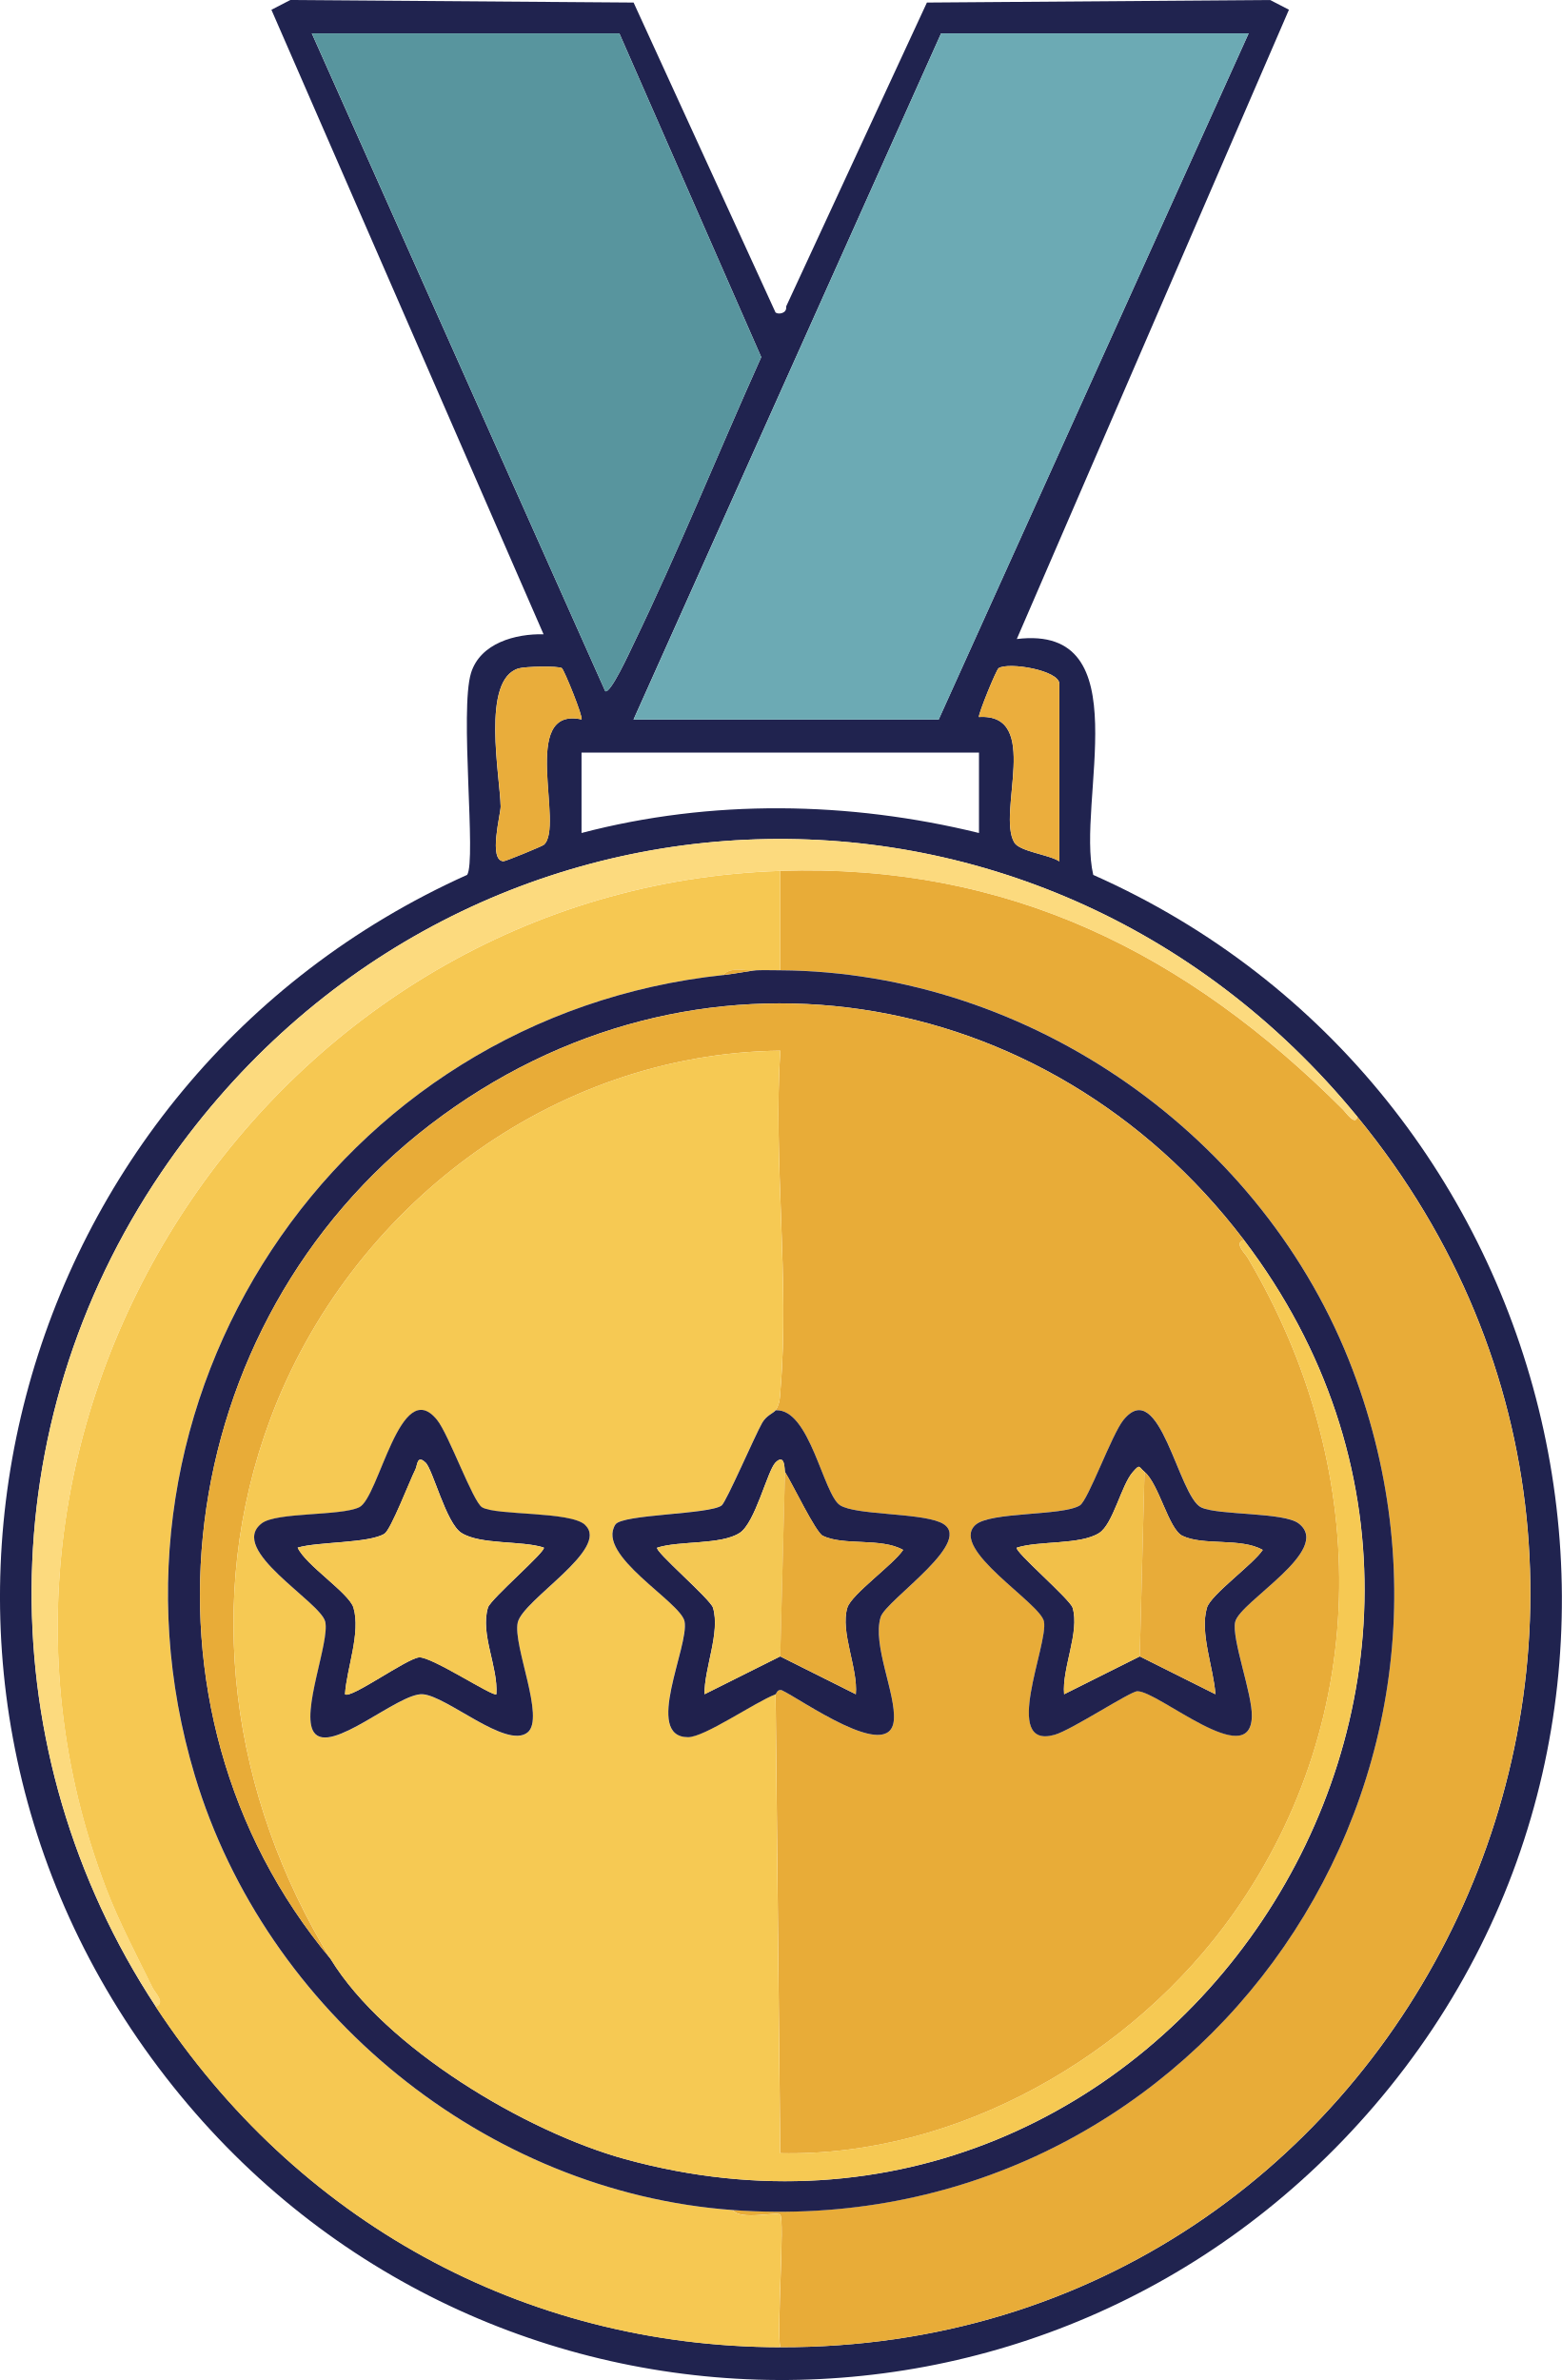
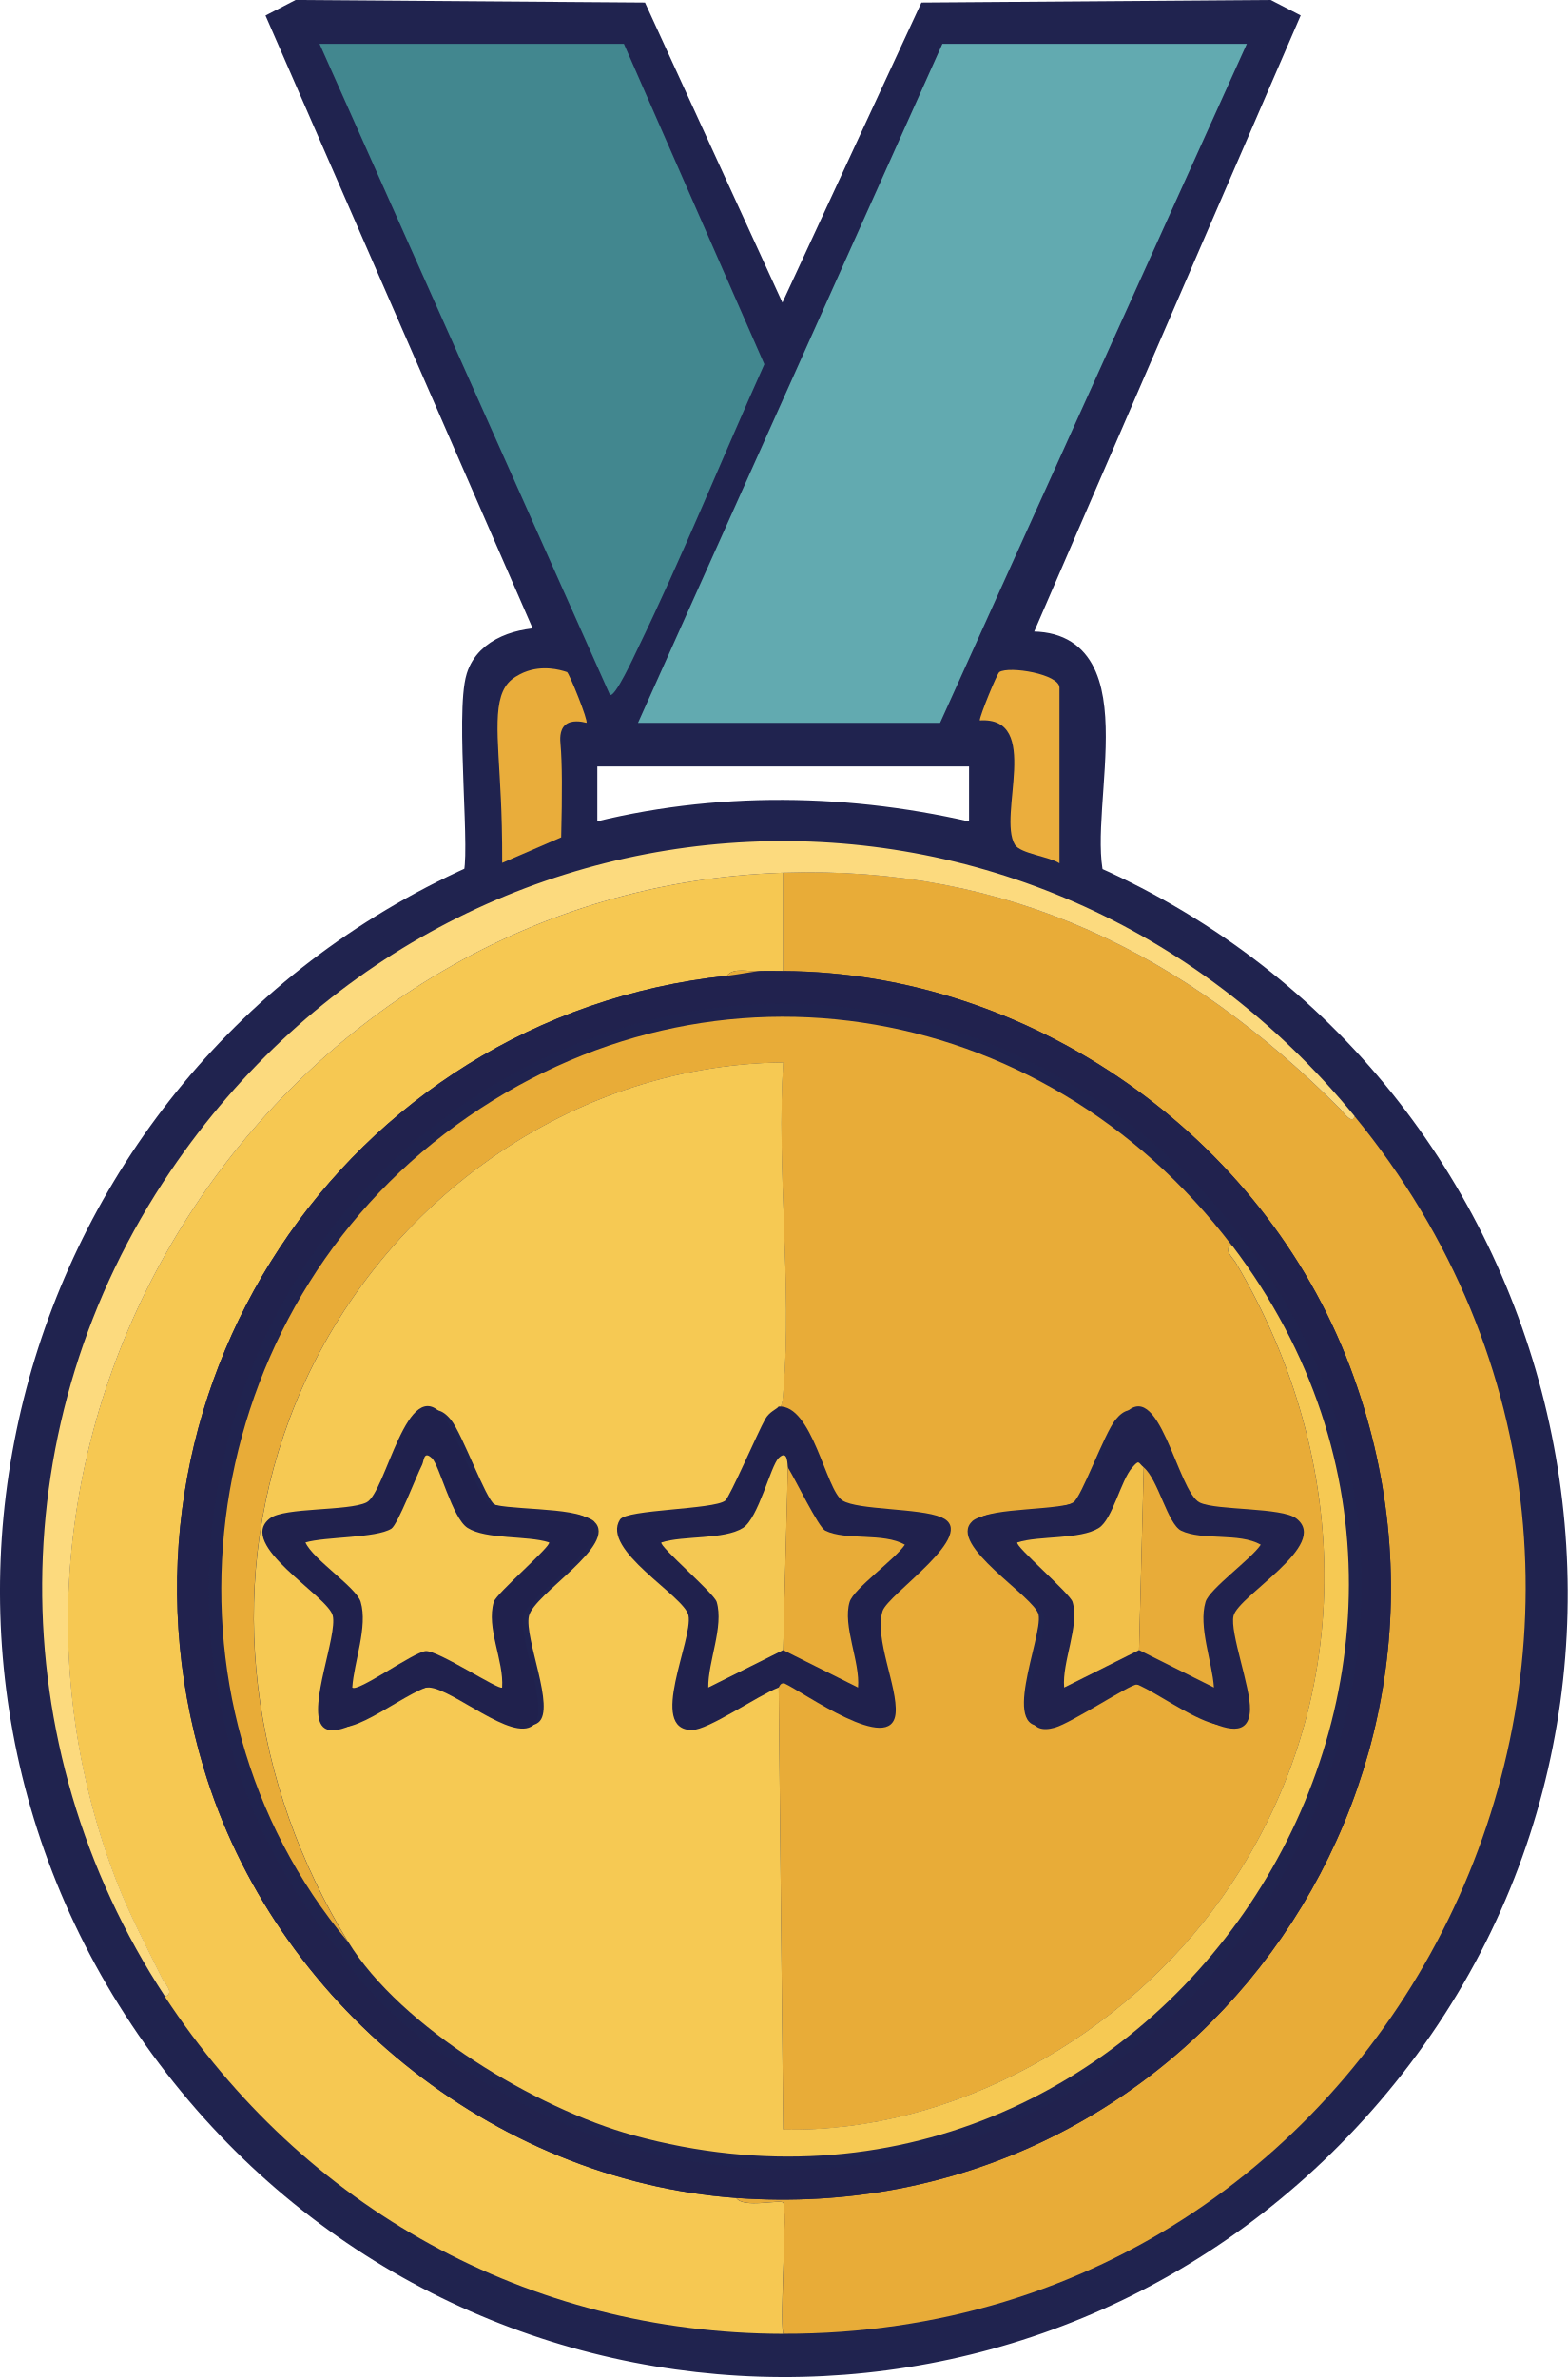
- <svg xmlns="http://www.w3.org/2000/svg" id="Layer_2" data-name="Layer 2" viewBox="0 0 213.9 325.89">
-   <g id="Layer_1-2" data-name="Layer 1">
-     <path d="M106.22,42.79c.33.3,1.59.16,1.44-.82L126.94.35,173.94,0l2.58,1.33-37.27,86.17c17-2.06,8.11,22.26,10.47,32.3,65.21,28.93,85.55,113.69,38.46,168.57-44.68,52.07-125.18,49.6-166.47-5.25C-20.3,227.33,1.26,148,63.98,119.79c1.27-2.02-1.05-22.55.53-27.65,1.27-4.08,6.08-5.38,9.93-5.29L37.17,1.34l2.59-1.34,47.01.35,19.44,42.44ZM84.82,4.57h-42.12l40.18,90.06c.68.51,3.42-5.48,3.79-6.25,6.26-12.94,11.69-26.37,17.58-39.48L84.82,4.57ZM171,4.57h-42.12l-42.12,93.95h41.79L171,4.57ZM76.95,91.49c-.54-.34-5.03-.23-5.92.03-5.19,1.51-2.54,14.81-2.47,18.91.02,1.03-1.72,7.4.38,7.5.3.01,5.29-2.05,5.52-2.24,2.9-2.42-3.42-19.03,5.17-17.18.29-.24-2.38-6.82-2.69-7.02ZM145.08,117.95v-24.3c0-1.87-6.93-3.03-8.32-2.16-.31.19-2.7,6.03-2.71,6.69,8.62-.54,2.43,13.16,4.86,17.19.74,1.24,4.82,1.66,6.17,2.58ZM134.07,103.05h-54.43v11.01c17.74-4.66,36.65-4.36,54.43,0v-11.01ZM21.33,274.75c19.23,29.28,50.24,46.57,85.53,46.65,86.78.21,134.26-101.09,79.05-168.46-44.1-53.81-124.81-49.92-163.81,7.57-23.47,34.59-23.67,79.38-.77,114.24Z" fill="#20234f" />
-     <path d="M185.9,152.94c55.21,67.37,7.73,168.67-79.05,168.46-.48-2.41.64-17.5,0-18.15-.47-.47-5.49.84-6.48-.64,62.09,4.5,106.9-56.78,84.89-115.02-12.07-31.94-44.11-54.53-78.41-54.74v-13.61c31.22-1.02,55.63,11.24,77.1,32.72.3.3,1.67,2.27,1.94.97Z" fill="#e8ac38" />
-     <path d="M106.85,119.25v13.61c-1.08,0-2.17-.04-3.24,0-1.42.15-3.62-.58-4.54.65-53.1,5.64-87.82,58.27-72.39,109.64,9.72,32.37,39.82,57.01,73.68,59.47.99,1.48,6.02.17,6.48.64.64.64-.49,15.73,0,18.15-35.28-.08-66.29-17.37-85.53-46.65,1.41-.45-.08-1.89-.4-2.52-2.2-4.46-4.62-9.04-6.4-13.69C-10.28,193.63,37.69,121.52,106.85,119.25Z" fill="#f6c852" />
-     <polygon points="171 4.57 128.56 98.52 86.77 98.52 128.88 4.57 171 4.57" fill="#6caab4" />
-     <path d="M84.82,4.57l19.43,44.33c-5.89,13.12-11.31,26.55-17.58,39.48-.37.76-3.11,6.76-3.79,6.25L42.71,4.57h42.12Z" fill="#58959e" />
-     <path d="M185.9,152.94c-.27,1.29-1.64-.67-1.94-.97-21.48-21.48-45.89-33.74-77.1-32.72-69.16,2.27-117.14,74.38-92.32,139.29,1.78,4.65,4.2,9.22,6.4,13.69.31.64,1.81,2.07.4,2.52-22.9-34.86-22.7-79.65.77-114.24,39-57.49,119.71-61.38,163.81-7.57Z" fill="#fcda7e" />
-     <path d="M76.95,91.49c.32.2,2.98,6.78,2.69,7.02-8.59-1.84-2.27,14.76-5.17,17.18-.23.19-5.22,2.26-5.52,2.24-2.1-.1-.37-6.48-.38-7.5-.07-4.1-2.72-17.4,2.47-18.91.88-.26,5.38-.36,5.92-.03Z" fill="#e9ad3b" />
-     <path d="M145.08,117.95c-1.35-.92-5.42-1.34-6.17-2.58-2.42-4.03,3.76-17.73-4.86-17.19,0-.65,2.4-6.5,2.71-6.69,1.39-.87,8.32.29,8.32,2.16v24.3Z" fill="#ebae3d" />
-     <path d="M106.85,132.86c34.3.21,66.34,22.8,78.41,54.74,22.01,58.24-22.8,119.52-84.89,115.02-33.87-2.46-63.96-27.1-73.68-59.47-15.43-51.37,19.28-104,72.39-109.64,1.32-.14,3.82-.62,4.54-.65,1.07-.04,2.16,0,3.24,0ZM45.3,268.27c7.46,12.17,26.73,23.65,40.33,27.38,73.63,20.21,130.74-65.36,84.72-125.87-27.02-35.53-75.37-43.37-111.39-15.82-35.49,27.15-42.51,79.79-13.66,114.3Z" fill="#21224e" />
-     <path d="M103.61,132.86c-.72.03-3.21.51-4.54.65.92-1.23,3.12-.5,4.54-.65Z" fill="#e8ac38" />
-     <path d="M170.35,169.79c-1.41.39.16,1.82.51,2.41,16.77,28.25,17.32,62.56-1.92,89.8-13.75,19.46-37.88,33.36-62.08,32.84l-.64-62.85c.11-.04.19-.69.82-.56,2.58,1.18,14.85,10.04,15.37,4.11.32-3.6-2.96-10.3-1.81-14.11.71-2.35,13.5-10.7,8.14-12.99-3.05-1.3-11.51-.97-13.68-2.32-2.32-1.45-4.15-13.31-8.85-13.01.64-.94.59-1.81.68-2.87,1.25-14.82-.99-31.37-.03-46.37-31.28.36-58.98,21.44-69.82,50.38-9.27,24.76-5.4,51.75,8.26,74.02-28.85-34.52-21.83-87.15,13.66-114.3,36.01-27.55,84.37-19.71,111.39,15.82ZM133.57,208.82c-3.54,3.3,8.91,10.66,9.41,13.2.61,3.15-5.9,17.6,1.47,15.51,2.31-.65,10.34-5.95,11.32-5.96,2.89-.03,15.47,11.02,15.68,3.47.08-3.08-2.81-10.68-2.28-12.97.65-2.81,13.4-9.85,8.7-13.47-2.04-1.58-10.99-1.08-13.35-2.2-3.14-1.48-5.68-18.1-10.66-11.97-1.59,1.96-4.81,10.97-5.96,11.69-2.38,1.49-12.32.83-14.32,2.69Z" fill="#e8ac38" />
-     <path d="M45.3,268.27c-13.66-22.27-17.53-49.27-8.26-74.02,10.83-28.95,38.54-50.03,69.82-50.38-.97,15,1.27,31.56.03,46.37-.09,1.07-.04,1.93-.68,2.87-.23.35-1.27.7-1.84,1.71-1.02,1.8-4.91,10.83-5.55,11.31-1.63,1.24-13.64,1.2-14.55,2.61-2.7,4.21,8.95,10.57,9.47,13.27.66,3.37-5.66,15.84.47,15.85,2.27,0,9.03-4.72,12-5.88l.64,62.85c24.21.52,48.34-13.38,62.08-32.84,19.24-27.23,18.69-61.55,1.92-89.8-.35-.59-1.91-2.02-.51-2.41,46.01,60.51-11.1,146.07-84.72,125.87-13.6-3.73-32.87-15.22-40.33-27.38ZM80.13,208.82c-2.03-1.89-12.17-1.25-14.11-2.41-1.25-.74-4.54-9.97-6.17-11.97-5.04-6.21-7.94,10.69-10.66,11.97-2.58,1.21-11.32.63-13.35,2.2-4.69,3.62,8.05,10.67,8.7,13.47s-3.4,12.48-1.55,15.14c2.22,3.2,11.55-5.43,14.89-5.21s11.45,7.54,14.36,5.24c2.47-1.95-2.03-11.92-1.34-15.05s12.71-10.12,9.23-13.36Z" fill="#f6c953" />
-     <path d="M106.21,193.11c4.7-.3,6.53,11.56,8.85,13.01,2.16,1.35,10.63,1.02,13.68,2.32,5.36,2.28-7.43,10.63-8.14,12.99-1.16,3.81,2.12,10.51,1.81,14.11-.52,5.92-12.79-2.93-15.37-4.11-.63-.13-.71.51-.82.56-2.97,1.16-9.73,5.89-12,5.88-6.12-.02.19-12.48-.47-15.85-.53-2.7-12.18-9.06-9.47-13.27.91-1.42,12.93-1.37,14.55-2.61.64-.49,4.53-9.51,5.55-11.31.57-1.01,1.6-1.36,1.84-1.71ZM107.5,201.54c-.09-.13.08-2.64-1.29-1.29-1.12,1.11-2.78,8.29-4.93,9.66-2.59,1.65-8.24,1.03-11.28,2.01-.44.43,7.29,7.05,7.64,8.22,1.02,3.42-1.21,8.28-1.16,11.85l10.36-5.18,10.36,5.18c.32-3.55-2.16-8.53-1.16-11.85.55-1.83,6.32-5.92,7.64-7.91-3.02-1.71-8.11-.53-11.01-1.94-.97-.47-4.12-7.06-5.18-8.75Z" fill="#20214d" />
-     <path d="M133.57,208.82c1.99-1.86,11.94-1.21,14.32-2.69,1.15-.72,4.37-9.73,5.96-11.69,4.98-6.13,7.52,10.49,10.66,11.97,2.37,1.11,11.31.62,13.35,2.2,4.69,3.63-8.05,10.67-8.7,13.47-.53,2.28,2.37,9.88,2.28,12.97-.21,7.55-12.79-3.5-15.68-3.47-.98.01-9.01,5.31-11.32,5.96-7.37,2.09-.85-12.37-1.47-15.51-.49-2.54-12.94-9.9-9.41-13.2ZM156.74,201.54c-.82-.68-.58-1.14-1.6.02-1.58,1.78-2.7,7.13-4.61,8.35-2.59,1.65-8.24,1.03-11.28,2.01-.44.43,7.28,7.05,7.64,8.22,1.01,3.32-1.48,8.3-1.16,11.85l10.36-5.18,10.36,5.18c-.23-3.54-2.18-8.42-1.16-11.85.54-1.8,6.34-5.94,7.64-7.91-3.02-1.71-8.11-.53-11.01-1.94-1.88-.92-3.19-7.08-5.18-8.75Z" fill="#21224e" />
-     <path d="M80.13,208.82c3.48,3.25-8.54,10.22-9.23,13.36s3.8,13.1,1.34,15.05c-2.91,2.3-11.03-5.02-14.36-5.24s-12.67,8.41-14.89,5.21c-1.84-2.65,2.19-12.39,1.55-15.14s-13.4-9.85-8.7-13.47c2.03-1.56,10.78-.98,13.35-2.2,2.72-1.28,5.62-18.18,10.66-11.97,1.62,2,4.92,11.23,6.17,11.97,1.95,1.16,12.08.52,14.11,2.41ZM58.25,200.24c-1.14-1.08-1.09.41-1.34.92-.77,1.52-3.37,8.31-4.26,8.85-2.14,1.32-9.09,1.07-11.88,1.9,1.07,2.39,7.05,6.23,7.64,8.22,1.02,3.44-.93,8.32-1.16,11.85.7.74,8.44-4.89,10.15-5.04s10.23,5.51,10.58,5.04c.26-3.75-2.24-8.21-1.15-11.86.35-1.18,8.08-7.79,7.64-8.22-3.04-.98-8.69-.36-11.28-2.01-2.12-1.36-3.88-8.65-4.93-9.66Z" fill="#20214d" />
-     <path d="M106.85,226.81l-10.36,5.18c-.05-3.58,2.18-8.43,1.16-11.85-.35-1.18-8.08-7.79-7.64-8.22,3.04-.98,8.69-.36,11.28-2.01,2.15-1.37,3.81-8.55,4.93-9.66,1.37-1.35,1.2,1.16,1.29,1.29l-.65,25.27Z" fill="#f4c853" />
-     <path d="M107.5,201.54c1.07,1.69,4.22,8.28,5.18,8.75,2.91,1.41,7.99.23,11.01,1.94-1.31,1.99-7.08,6.08-7.64,7.91-1.01,3.32,1.48,8.3,1.16,11.85l-10.36-5.18.65-25.27Z" fill="#e8ac38" />
-     <path d="M156.74,201.54l-.65,25.27-10.36,5.18c-.32-3.55,2.16-8.53,1.16-11.85-.36-1.18-8.08-7.79-7.64-8.22,3.04-.98,8.69-.36,11.28-2.01,1.91-1.22,3.03-6.56,4.61-8.35,1.02-1.16.79-.7,1.6-.02Z" fill="#f2c049" />
-     <path d="M156.74,201.54c2,1.67,3.3,7.83,5.18,8.75,2.91,1.41,7.99.23,11.01,1.94-1.3,1.97-7.1,6.11-7.64,7.91-1.02,3.44.93,8.32,1.16,11.85l-10.36-5.18.65-25.27Z" fill="#e8ac39" />
-     <path d="M58.25,200.24c1.05,1,2.81,8.3,4.93,9.66,2.59,1.65,8.24,1.03,11.28,2.01.44.43-7.29,7.05-7.64,8.22-1.09,3.64,1.41,8.11,1.15,11.86-.35.47-8.9-5.18-10.58-5.04s-9.44,5.77-10.15,5.04c.23-3.54,2.18-8.42,1.16-11.85-.59-2-6.57-5.84-7.64-8.22,2.79-.82,9.74-.58,11.88-1.9.89-.55,3.48-7.34,4.26-8.85.26-.51.2-2,1.34-.92Z" fill="#f6c953" />
+ <svg xmlns="http://www.w3.org/2000/svg" id="Layer_2" data-name="Layer 2" viewBox="0 0 216.9 328.89">
+   <g id="Layer_2-2" data-name="Layer 2">
+     <path d="M107.72,44.29c.33.3,1.59.16,1.44-.82L128.44,1.85l47-.35,2.58,1.33-37.27,86.17c17-2.06,8.11,22.26,10.47,32.3,65.21,28.93,85.55,113.69,38.46,168.57-44.68,52.07-125.18,49.6-166.47-5.25C-18.8,228.83,2.76,149.5,65.48,121.29c1.27-2.02-1.05-22.55.53-27.65,1.27-4.08,6.08-5.38,9.93-5.29L38.67,2.84l2.59-1.34,47.01.35,19.44,42.44h.01ZM135.57,104.55h-54.43v11.01c17.74-4.66,36.65-4.36,54.43,0v-11.01Z" fill="#20234f" stroke="#20234f" stroke-miterlimit="10" stroke-width="3" />
+     <path d="M187.4,154.44c55.21,67.37,7.73,168.67-79.05,168.46-.48-2.41.64-17.5,0-18.15-.47-.47-5.49.84-6.48-.64,62.09,4.5,106.9-56.78,84.89-115.02-12.07-31.94-44.11-54.53-78.41-54.74v-13.61c31.22-1.02,55.63,11.24,77.1,32.72.3.3,1.67,2.27,1.94.97h.01Z" fill="#e8ac38" />
+     <path d="M108.35,120.75v13.61c-1.08,0-2.17-.04-3.24,0-1.42.15-3.62-.58-4.54.65-53.1,5.64-87.82,58.27-72.39,109.64,9.72,32.37,39.82,57.01,73.68,59.47.99,1.48,6.02.17,6.48.64.64.64-.49,15.73,0,18.15-35.28-.08-66.29-17.37-85.53-46.65,1.41-.45-.08-1.89-.4-2.52-2.2-4.46-4.62-9.04-6.4-13.69C-8.78,195.13,39.19,123.02,108.35,120.75Z" fill="#f6c852" />
+     <polygon points="172.5 6.07 130.06 100.02 88.27 100.02 130.38 6.07 172.5 6.07" fill="#62aab0" />
+     <path d="M86.32,6.07l19.43,44.33c-5.89,13.12-11.31,26.55-17.58,39.48-.37.76-3.11,6.76-3.79,6.25L44.21,6.07h42.12-.01Z" fill="#42878f" />
+     <path d="M187.4,154.44c-.27,1.29-1.64-.67-1.94-.97-21.48-21.48-45.89-33.74-77.1-32.72-69.16,2.27-117.14,74.38-92.32,139.29,1.78,4.65,4.2,9.22,6.4,13.69.31.64,1.81,2.07.4,2.52C-.06,241.39.14,196.6,23.61,162.01c39-57.49,119.71-61.38,163.81-7.57h-.02Z" fill="#fcda7e" />
+     <path d="M78.45,92.99c.32.2,2.98,6.78,2.69,7.02-.64-.17-2.1-.46-2.96.32-.81.74-.68,2.08-.63,2.65.23,2.58.24,6.81.09,12.88-2.72,1.18-5.44,2.35-8.16,3.53.01-3.8-.09-6.83-.18-8.74-.4-8.91-1.32-14.32,1.5-16.63.71-.58,1.67-.98,1.73-1,2.5-1.02,4.9-.37,5.91-.03Z" fill="#e9ad3b" />
+     <path d="M146.58,119.45c-1.35-.92-5.42-1.34-6.17-2.58-2.42-4.03,3.76-17.73-4.86-17.19,0-.65,2.4-6.5,2.71-6.69,1.39-.87,8.32.29,8.32,2.16v24.3h0Z" fill="#ebae3d" />
+     <path d="M108.35,134.36c34.3.21,66.34,22.8,78.41,54.74,22.01,58.24-22.8,119.52-84.89,115.02-33.87-2.46-63.96-27.1-73.68-59.47-15.43-51.37,19.28-104,72.39-109.64,1.32-.14,3.82-.62,4.54-.65,1.07-.04,2.16,0,3.24,0h-.01ZM46.8,269.77c7.46,12.17,26.73,23.65,40.33,27.38,73.63,20.21,130.74-65.36,84.72-125.87-27.02-35.53-75.37-43.37-111.39-15.82-35.49,27.15-42.51,79.79-13.66,114.3h0Z" fill="#21224e" />
+     <path d="M105.11,134.36c-.72.03-3.21.51-4.54.65.92-1.23,3.12-.5,4.54-.65Z" fill="#e8ac38" />
+     <path d="M170.46,172.35c-1.38.38.16,1.78.5,2.36,16.4,27.63,16.94,61.19-1.88,87.83-13.45,19.03-37.05,32.63-60.72,32.12l-.63-61.47c.11-.04.19-.67.8-.55,2.52,1.15,14.52,9.82,15.03,4.02.31-3.52-2.9-10.07-1.77-13.8.69-2.3,13.2-10.47,7.96-12.7-2.98-1.27-11.26-.95-13.38-2.27-2.27-1.42-4.06-13.02-8.66-12.72.63-.92.58-1.77.67-2.81,1.22-14.49-.97-30.68-.03-45.35-30.59.35-57.69,20.97-68.29,49.27-9.07,24.22-5.28,50.61,8.08,72.4-28.22-33.76-21.35-85.24,13.36-111.79,35.22-26.95,82.52-19.28,108.95,15.47h0ZM134.49,210.52c-3.46,3.23,8.71,10.43,9.2,12.91.6,3.08-5.77,17.21,1.44,15.17,2.26-.64,10.11-5.82,11.07-5.83,2.83-.03,15.13,10.78,15.34,3.39.08-3.01-2.75-10.45-2.23-12.69.64-2.75,13.11-9.63,8.51-13.17-2-1.55-10.75-1.06-13.06-2.15-3.07-1.45-5.56-17.7-10.43-11.71-1.56,1.92-4.7,10.73-5.83,11.43-2.33,1.46-12.05.81-14.01,2.63h0Z" fill="#e8ac38" />
+     <path d="M48.16,268.67c-13.36-21.78-17.15-48.19-8.08-72.4,10.59-28.31,37.69-48.93,68.29-49.27-.95,14.67,1.24,30.87.03,45.35-.09,1.05-.04,1.89-.67,2.81-.22.34-1.24.68-1.8,1.67-1,1.76-4.8,10.59-5.43,11.06-1.59,1.21-13.34,1.17-14.23,2.55-2.64,4.12,8.75,10.34,9.26,12.98.65,3.3-5.54,15.49.46,15.5,2.22,0,8.83-4.62,11.74-5.75l.63,61.47c23.68.51,47.28-13.09,60.72-32.12,18.82-26.63,18.28-60.2,1.88-87.83-.34-.58-1.87-1.98-.5-2.36,45,59.18-10.86,142.86-82.86,123.11-13.3-3.65-32.15-14.89-39.44-26.78h0ZM82.22,210.52c-1.99-1.85-11.9-1.22-13.8-2.36-1.22-.72-4.44-9.75-6.03-11.71-4.93-6.07-7.77,10.46-10.43,11.71-2.52,1.18-11.07.62-13.06,2.15-4.59,3.54,7.87,10.44,8.51,13.17s-3.33,12.21-1.52,14.81c2.17,3.13,11.3-5.31,14.56-5.1s11.2,7.37,14.04,5.13c2.42-1.91-1.99-11.66-1.31-14.72s12.43-9.9,9.03-13.07v-.02Z" fill="#f6c953" />
+     <path d="M107.71,194.61c4.7-.3,6.53,11.56,8.85,13.01,2.16,1.35,10.63,1.02,13.68,2.32,5.36,2.28-7.43,10.63-8.14,12.99-1.16,3.81,2.12,10.51,1.81,14.11-.52,5.92-12.79-2.93-15.37-4.11-.63-.13-.71.51-.82.56-2.97,1.16-9.73,5.89-12,5.88-6.12-.02.19-12.48-.47-15.85-.53-2.7-12.18-9.06-9.47-13.27.91-1.42,12.93-1.37,14.55-2.61.64-.49,4.53-9.51,5.55-11.31.57-1.01,1.6-1.36,1.84-1.71h0ZM109,203.04c-.09-.13.08-2.64-1.29-1.29-1.12,1.11-2.78,8.29-4.93,9.66-2.59,1.65-8.24,1.03-11.28,2.01-.44.43,7.29,7.05,7.64,8.22,1.02,3.42-1.21,8.28-1.16,11.85l10.36-5.18,10.36,5.18c.32-3.55-2.16-8.53-1.16-11.85.55-1.83,6.32-5.92,7.64-7.91-3.02-1.71-8.11-.53-11.01-1.94-.97-.47-4.12-7.06-5.18-8.75h.01Z" fill="#20214d" />
+     <path d="M135.07,210.32c1.99-1.86,11.94-1.21,14.32-2.69,1.15-.72,4.37-9.73,5.96-11.69,4.98-6.13,7.52,10.49,10.66,11.97,2.37,1.11,11.31.62,13.35,2.2,4.69,3.63-8.05,10.67-8.7,13.47-.53,2.28,2.37,9.88,2.28,12.97-.21,7.55-12.79-3.5-15.68-3.47-.98,0-9.01,5.31-11.32,5.96-7.37,2.09-.85-12.37-1.47-15.51-.49-2.54-12.94-9.9-9.41-13.2h0ZM158.24,203.04c-.82-.68-.58-1.14-1.6.02-1.58,1.78-2.7,7.13-4.61,8.35-2.59,1.65-8.24,1.03-11.28,2.01-.44.43,7.28,7.05,7.64,8.22,1.01,3.32-1.48,8.3-1.16,11.85l10.36-5.18,10.36,5.18c-.23-3.54-2.18-8.42-1.16-11.85.54-1.8,6.34-5.94,7.64-7.91-3.02-1.71-8.11-.53-11.01-1.94-1.88-.92-3.19-7.08-5.18-8.75Z" fill="#21224e" />
+     <path d="M81.63,210.32c3.48,3.25-8.54,10.22-9.23,13.36s3.8,13.1,1.34,15.05c-2.91,2.3-11.03-5.02-14.36-5.24s-12.67,8.41-14.89,5.21c-1.84-2.65,2.19-12.39,1.55-15.14s-13.4-9.85-8.7-13.47c2.03-1.56,10.78-.98,13.35-2.2,2.72-1.28,5.62-18.18,10.66-11.97,1.62,2,4.92,11.23,6.17,11.97,1.95,1.16,12.08.52,14.11,2.41v.02ZM59.75,201.74c-1.14-1.08-1.09.41-1.34.92-.77,1.52-3.37,8.31-4.26,8.85-2.14,1.32-9.09,1.07-11.88,1.9,1.07,2.39,7.05,6.23,7.64,8.22,1.02,3.44-.93,8.32-1.16,11.85.7.74,8.44-4.89,10.15-5.04s10.23,5.51,10.58,5.04c.26-3.75-2.24-8.21-1.15-11.86.35-1.18,8.08-7.79,7.64-8.22-3.04-.98-8.69-.36-11.28-2.01-2.12-1.36-3.88-8.65-4.93-9.66h-.01Z" fill="#20214d" />
+     <path d="M108.35,228.31l-10.36,5.18c-.05-3.58,2.18-8.43,1.16-11.85-.35-1.18-8.08-7.79-7.64-8.22,3.04-.98,8.69-.36,11.28-2.01,2.15-1.37,3.81-8.55,4.93-9.66,1.37-1.35,1.2,1.16,1.29,1.29l-.65,25.27h-.01Z" fill="#f4c853" />
+     <path d="M109,203.04c1.07,1.69,4.22,8.28,5.18,8.75,2.91,1.41,7.99.23,11.01,1.94-1.31,1.99-7.08,6.08-7.64,7.91-1.01,3.32,1.48,8.3,1.16,11.85l-10.36-5.18.65-25.27h0Z" fill="#e8ac38" />
+     <path d="M158.24,203.04l-.65,25.27-10.36,5.18c-.32-3.55,2.16-8.53,1.16-11.85-.36-1.18-8.08-7.79-7.64-8.22,3.04-.98,8.69-.36,11.28-2.01,1.91-1.22,3.03-6.56,4.61-8.35,1.02-1.16.79-.7,1.6-.02h0Z" fill="#f2c049" />
+     <path d="M158.24,203.04c2,1.67,3.3,7.83,5.18,8.75,2.91,1.41,7.99.23,11.01,1.94-1.3,1.97-7.1,6.11-7.64,7.91-1.02,3.44.93,8.32,1.16,11.85l-10.36-5.18.65-25.27h0Z" fill="#e8ac39" />
+     <path d="M59.75,201.74c1.05,1,2.81,8.3,4.93,9.66,2.59,1.65,8.24,1.03,11.28,2.01.44.43-7.29,7.05-7.64,8.22-1.09,3.64,1.41,8.11,1.15,11.86-.35.47-8.9-5.18-10.58-5.04s-9.44,5.77-10.15,5.04c.23-3.54,2.18-8.42,1.16-11.85-.59-2-6.57-5.84-7.64-8.22,2.79-.82,9.74-.58,11.88-1.9.89-.55,3.48-7.34,4.26-8.85.26-.51.2-2,1.34-.92h0Z" fill="#f6c953" />
  </g>
</svg>
